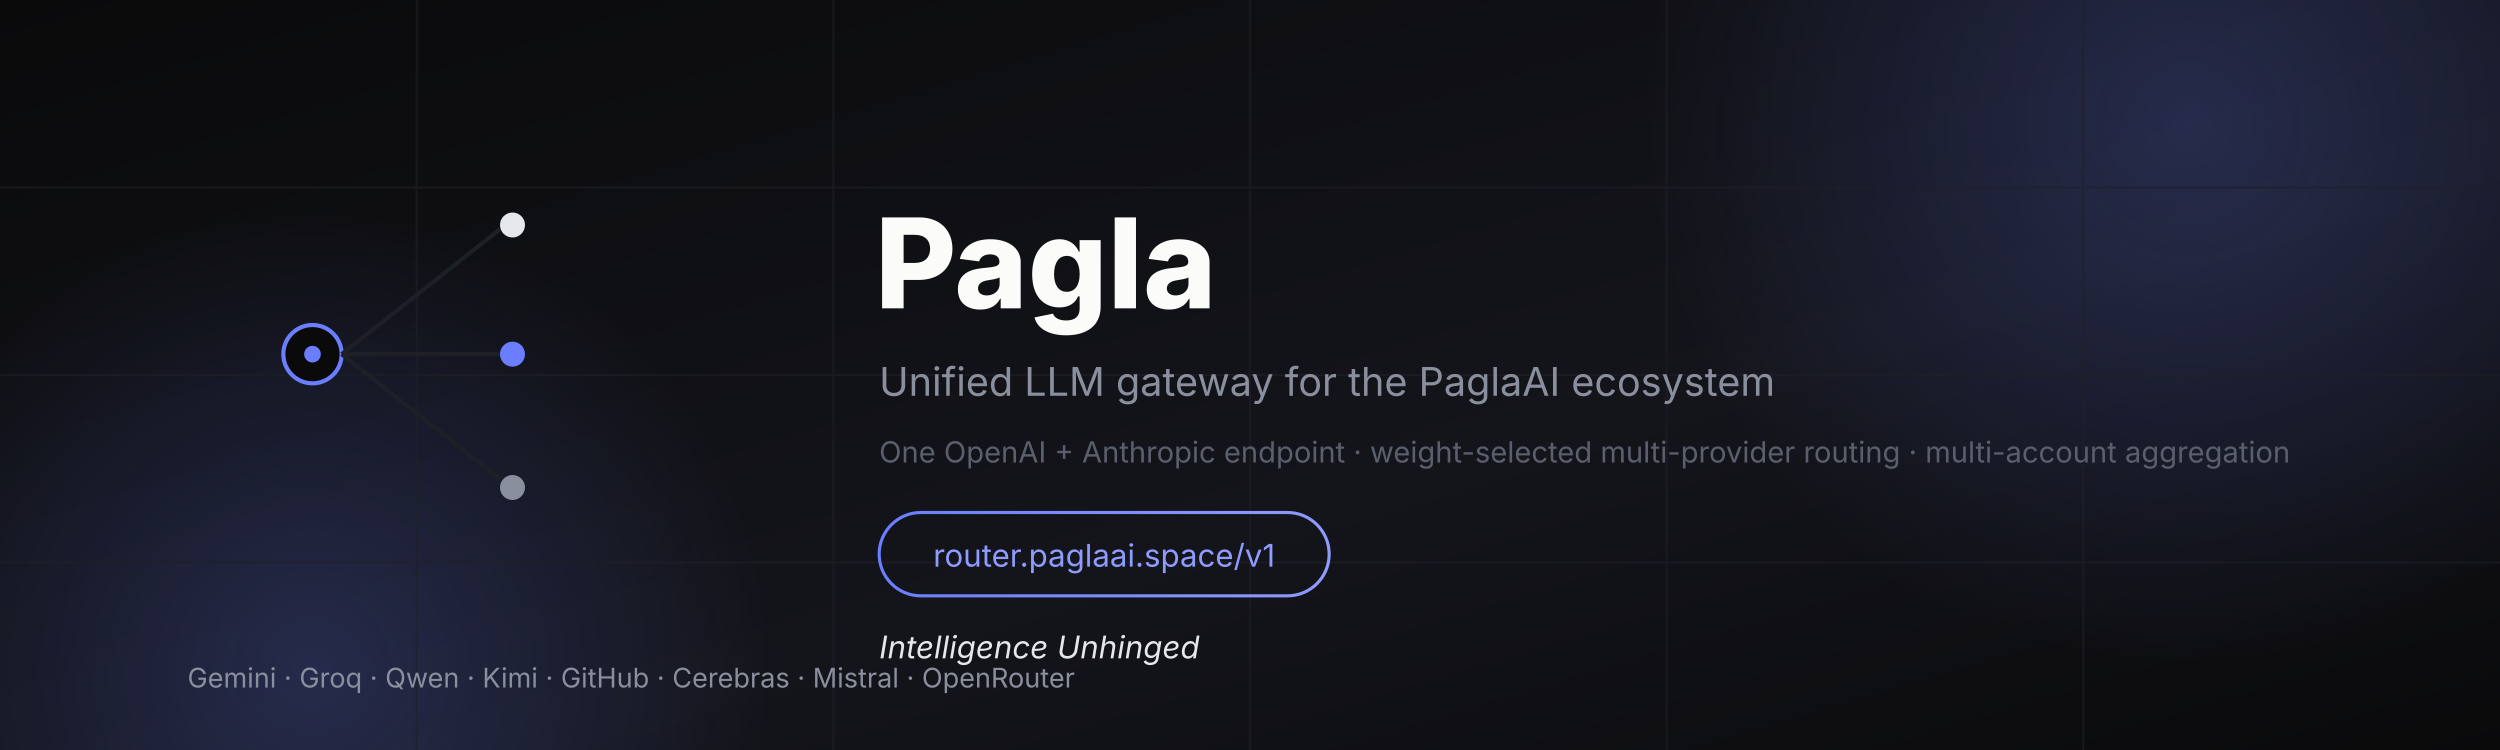
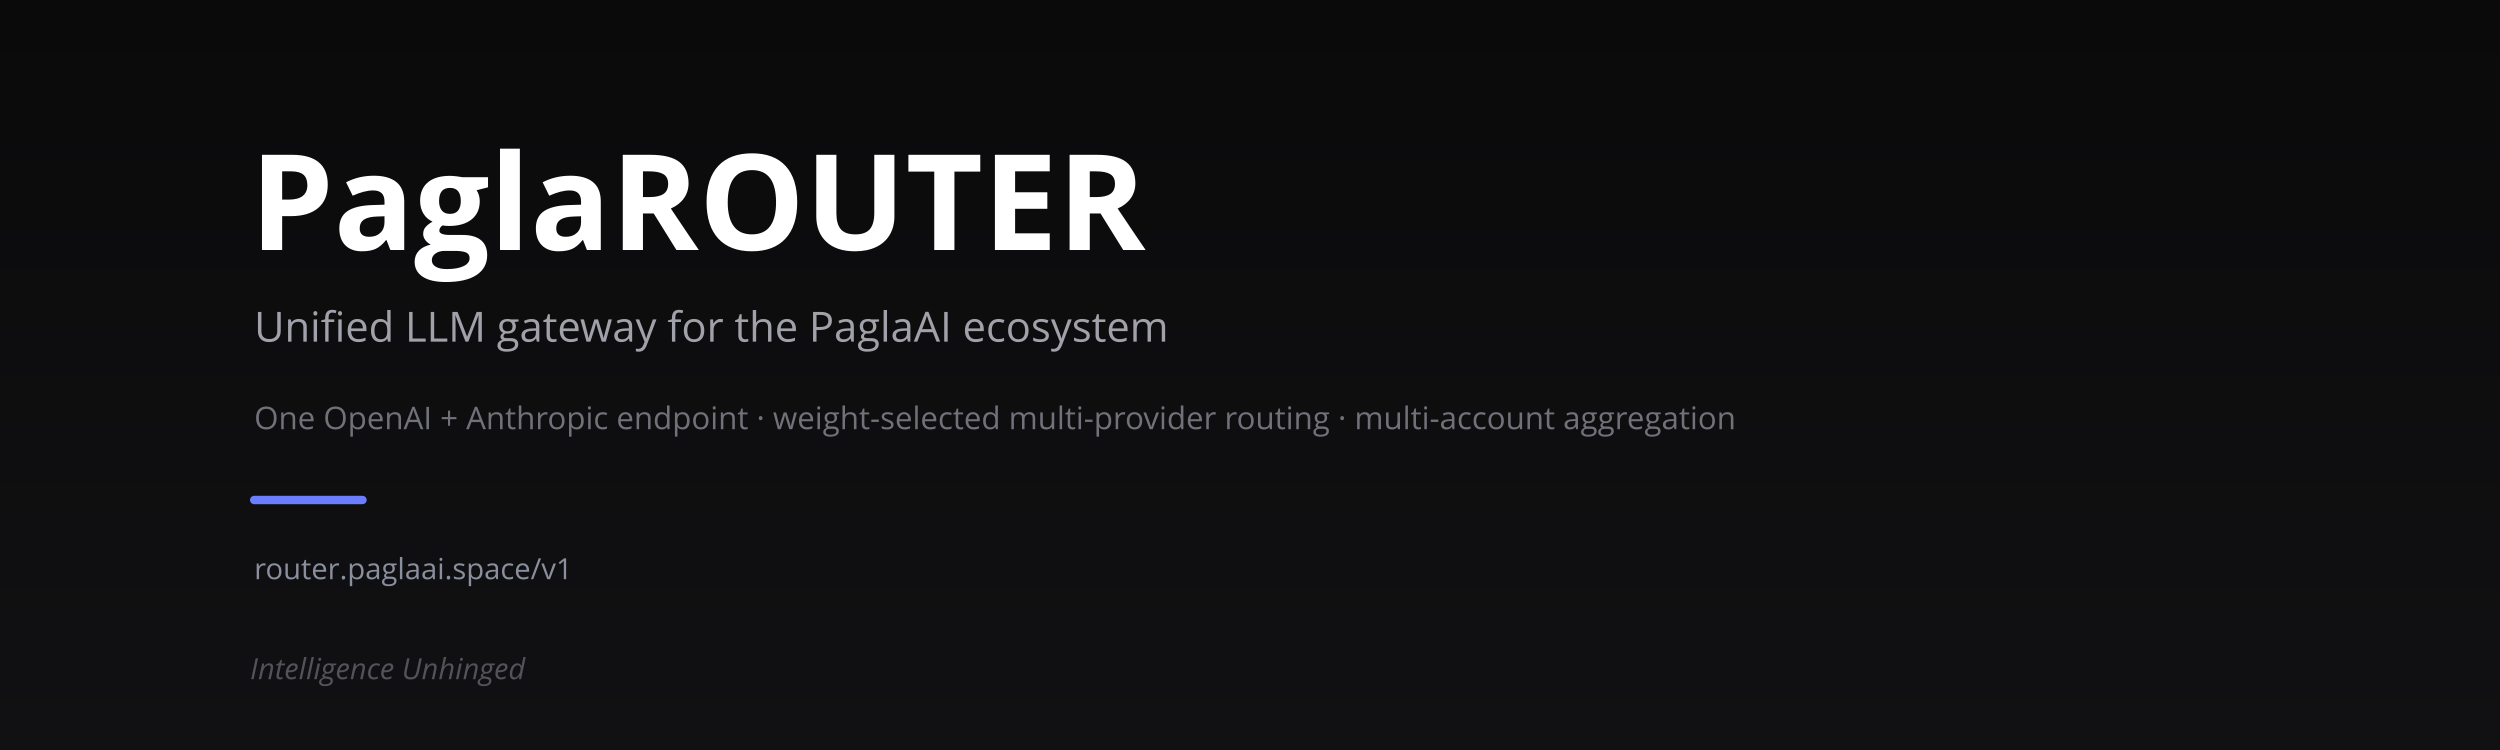
<svg xmlns="http://www.w3.org/2000/svg" width="1200" height="360" viewBox="0 0 1200 360" role="img" aria-label="PaglaROUTER — Unified LLM Gateway">
  <defs>
-     <linearGradient id="bg" x1="0" y1="0" x2="1" y2="1">
+     <linearGradient id="bg" x1="0" y1="0" x2="0" y2="1">
      <stop offset="0" stop-color="#0A0A0B" />
-       <stop offset="0.6" stop-color="#14151B" />
-       <stop offset="1" stop-color="#0A0A0B" />
+       <stop offset="1" stop-color="#111113" />
    </linearGradient>
-     <linearGradient id="accent" x1="0" y1="0" x2="1" y2="0">
-       <stop offset="0" stop-color="#6B7EFF" />
-       <stop offset="1" stop-color="#8F9BFF" />
-     </linearGradient>
-     <radialGradient id="glow" cx="0.5" cy="0.5" r="0.5">
-       <stop offset="0" stop-color="#6B7EFF" stop-opacity="0.22" />
-       <stop offset="1" stop-color="#6B7EFF" stop-opacity="0" />
-     </radialGradient>
  </defs>
  <rect width="1200" height="360" fill="url(#bg)" />
-   <circle cx="1050" cy="60" r="260" fill="url(#glow)" />
-   <circle cx="150" cy="320" r="220" fill="url(#glow)" />
-   <g stroke="#1E2027" stroke-width="1" opacity="0.6">
-     <line x1="0" y1="90" x2="1200" y2="90" />
-     <line x1="0" y1="180" x2="1200" y2="180" />
-     <line x1="0" y1="270" x2="1200" y2="270" />
-     <line x1="200" y1="0" x2="200" y2="360" />
-     <line x1="400" y1="0" x2="400" y2="360" />
-     <line x1="600" y1="0" x2="600" y2="360" />
-     <line x1="800" y1="0" x2="800" y2="360" />
-     <line x1="1000" y1="0" x2="1000" y2="360" />
-   </g>
-   <g transform="translate(150,170)">
-     <circle cx="0" cy="0" r="14" fill="#0A0A0B" stroke="#6B7EFF" stroke-width="2" />
-     <circle cx="0" cy="0" r="4" fill="#6B7EFF" />
-     <line x1="14" y1="0" x2="90" y2="60" stroke="#1E2027" stroke-width="2" />
-     <line x1="14" y1="0" x2="90" y2="-60" stroke="#1E2027" stroke-width="2" />
-     <line x1="14" y1="0" x2="90" y2="0" stroke="#1E2027" stroke-width="2" />
-     <circle cx="96" cy="64" r="6" fill="#8A8F9E" />
-     <circle cx="96" cy="-62" r="6" fill="#E5E7EB" />
-     <circle cx="96" cy="0" r="6" fill="#6B7EFF" />
-   </g>
-   <text x="90" y="330" font-family="Inter, 'Open Sans', ui-sans-serif, system-ui, sans-serif" font-size="13" fill="#8A8F9E">
-     Gemini · Groq · Qwen · Kimi · GitHub · Cerebras · Mistral · OpenRouter
-   </text>
-   <text x="420" y="148" font-family="Inter, 'Open Sans', ui-sans-serif, system-ui, sans-serif" font-size="60" font-weight="800" fill="#FBFBF9">Pagla<span fill="#6B7EFF">ROUTER</span>
-   </text>
-   <text x="422" y="190" font-family="Inter, 'Open Sans', ui-sans-serif, system-ui, sans-serif" font-size="19" fill="#8A8F9E">
+   <rect x="120" y="238" width="56" height="4" rx="2" fill="#6B7EFF" />
+   <text x="120" y="120" font-family="'Open Sans', ui-sans-serif, system-ui, sans-serif" font-size="64" font-weight="700" fill="#FFFFFF">PaglaROUTER</text>
+   <text x="122" y="164" font-family="'Open Sans', ui-sans-serif, system-ui, sans-serif" font-size="20" font-weight="400" fill="#A1A1AA">
    Unified LLM gateway for the PaglaAI ecosystem
  </text>
-   <text x="422" y="222" font-family="Inter, 'Open Sans', ui-sans-serif, system-ui, sans-serif" font-size="14" fill="#5A5F6E">
+   <text x="122" y="206" font-family="'Open Sans', ui-sans-serif, system-ui, sans-serif" font-size="15" font-weight="400" fill="#71717A">
    One OpenAI + Anthropic endpoint · weight-selected multi-provider routing · multi-account aggregation
  </text>
-   <rect x="422" y="246" width="216" height="40" rx="20" fill="none" stroke="url(#accent)" stroke-width="1.5" />
-   <text x="530" y="272" font-family="Inter, 'Open Sans', ui-sans-serif, system-ui, sans-serif" font-size="15" fill="#8F9BFF" text-anchor="middle">router.paglaai.space/v1</text>
-   <text x="422" y="316" font-family="Inter, 'Open Sans', ui-sans-serif, system-ui, sans-serif" font-size="15" font-style="italic" fill="#E5E7EB">
+   <text x="122" y="278" font-family="'Open Sans', ui-sans-serif, system-ui, sans-serif" font-size="14" font-weight="400" fill="#8A8F9E">
+     router.paglaai.space/v1
+   </text>
+   <text x="120" y="326" font-family="'Open Sans', ui-sans-serif, system-ui, sans-serif" font-size="14" font-style="italic" fill="#52525B">
    Intelligence Unhinged
  </text>
</svg>
